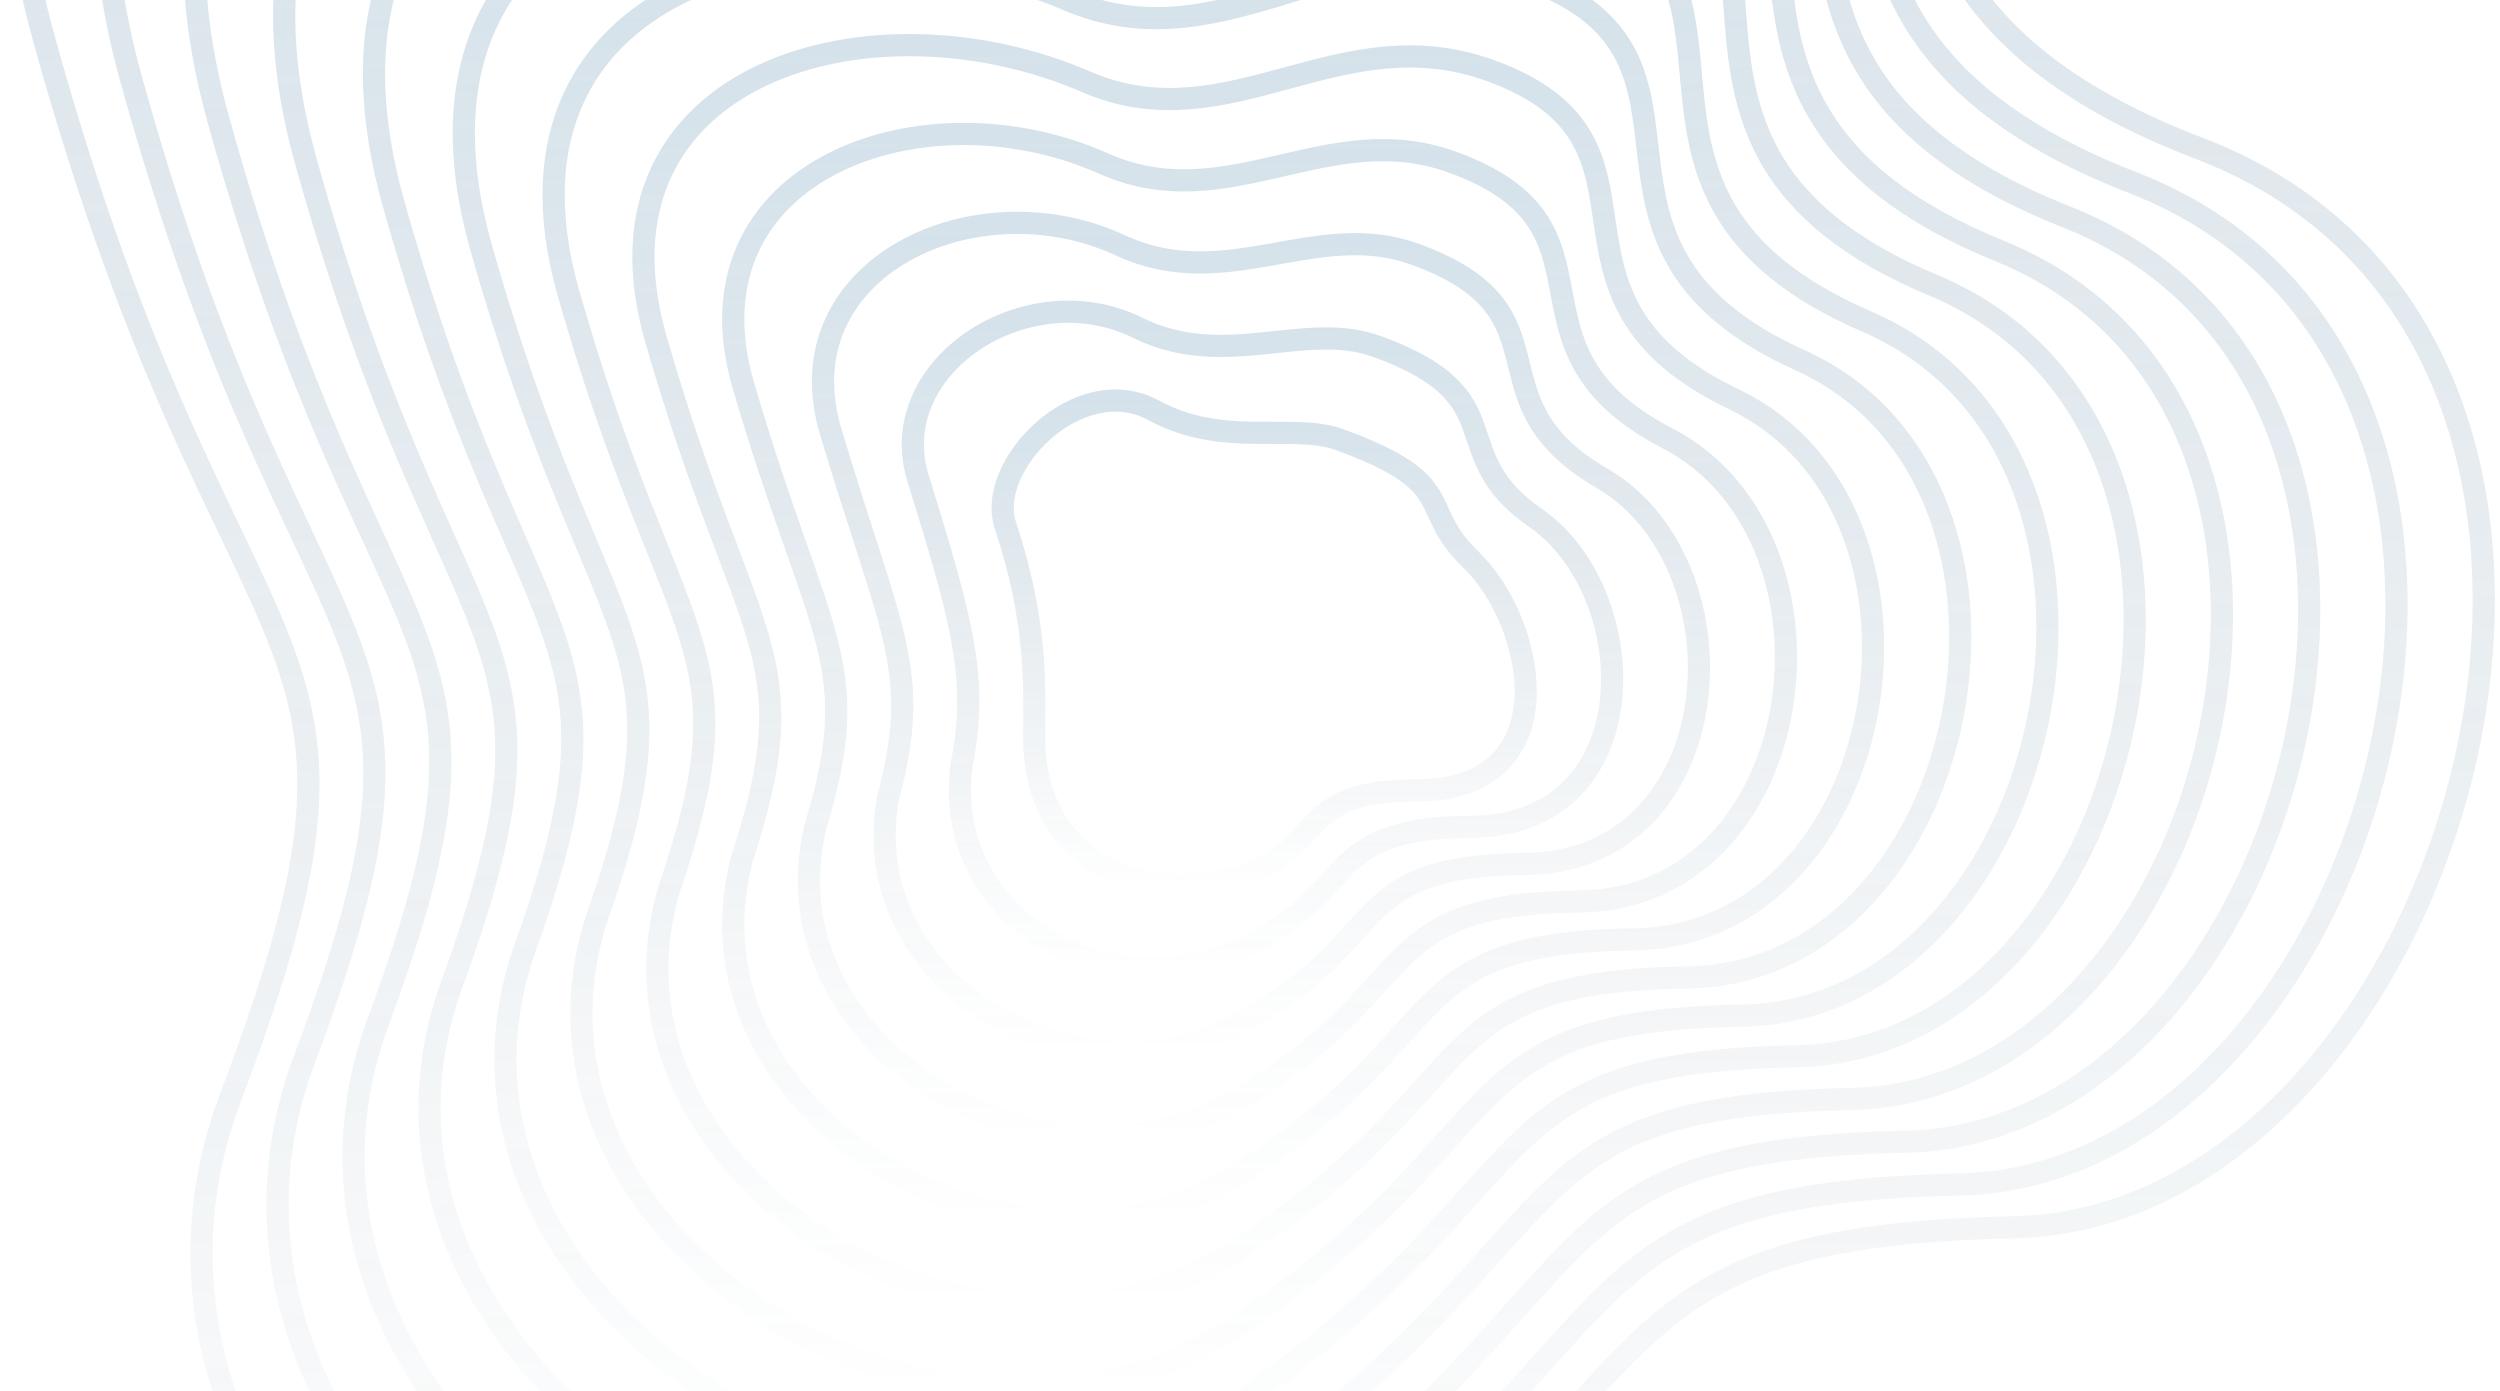
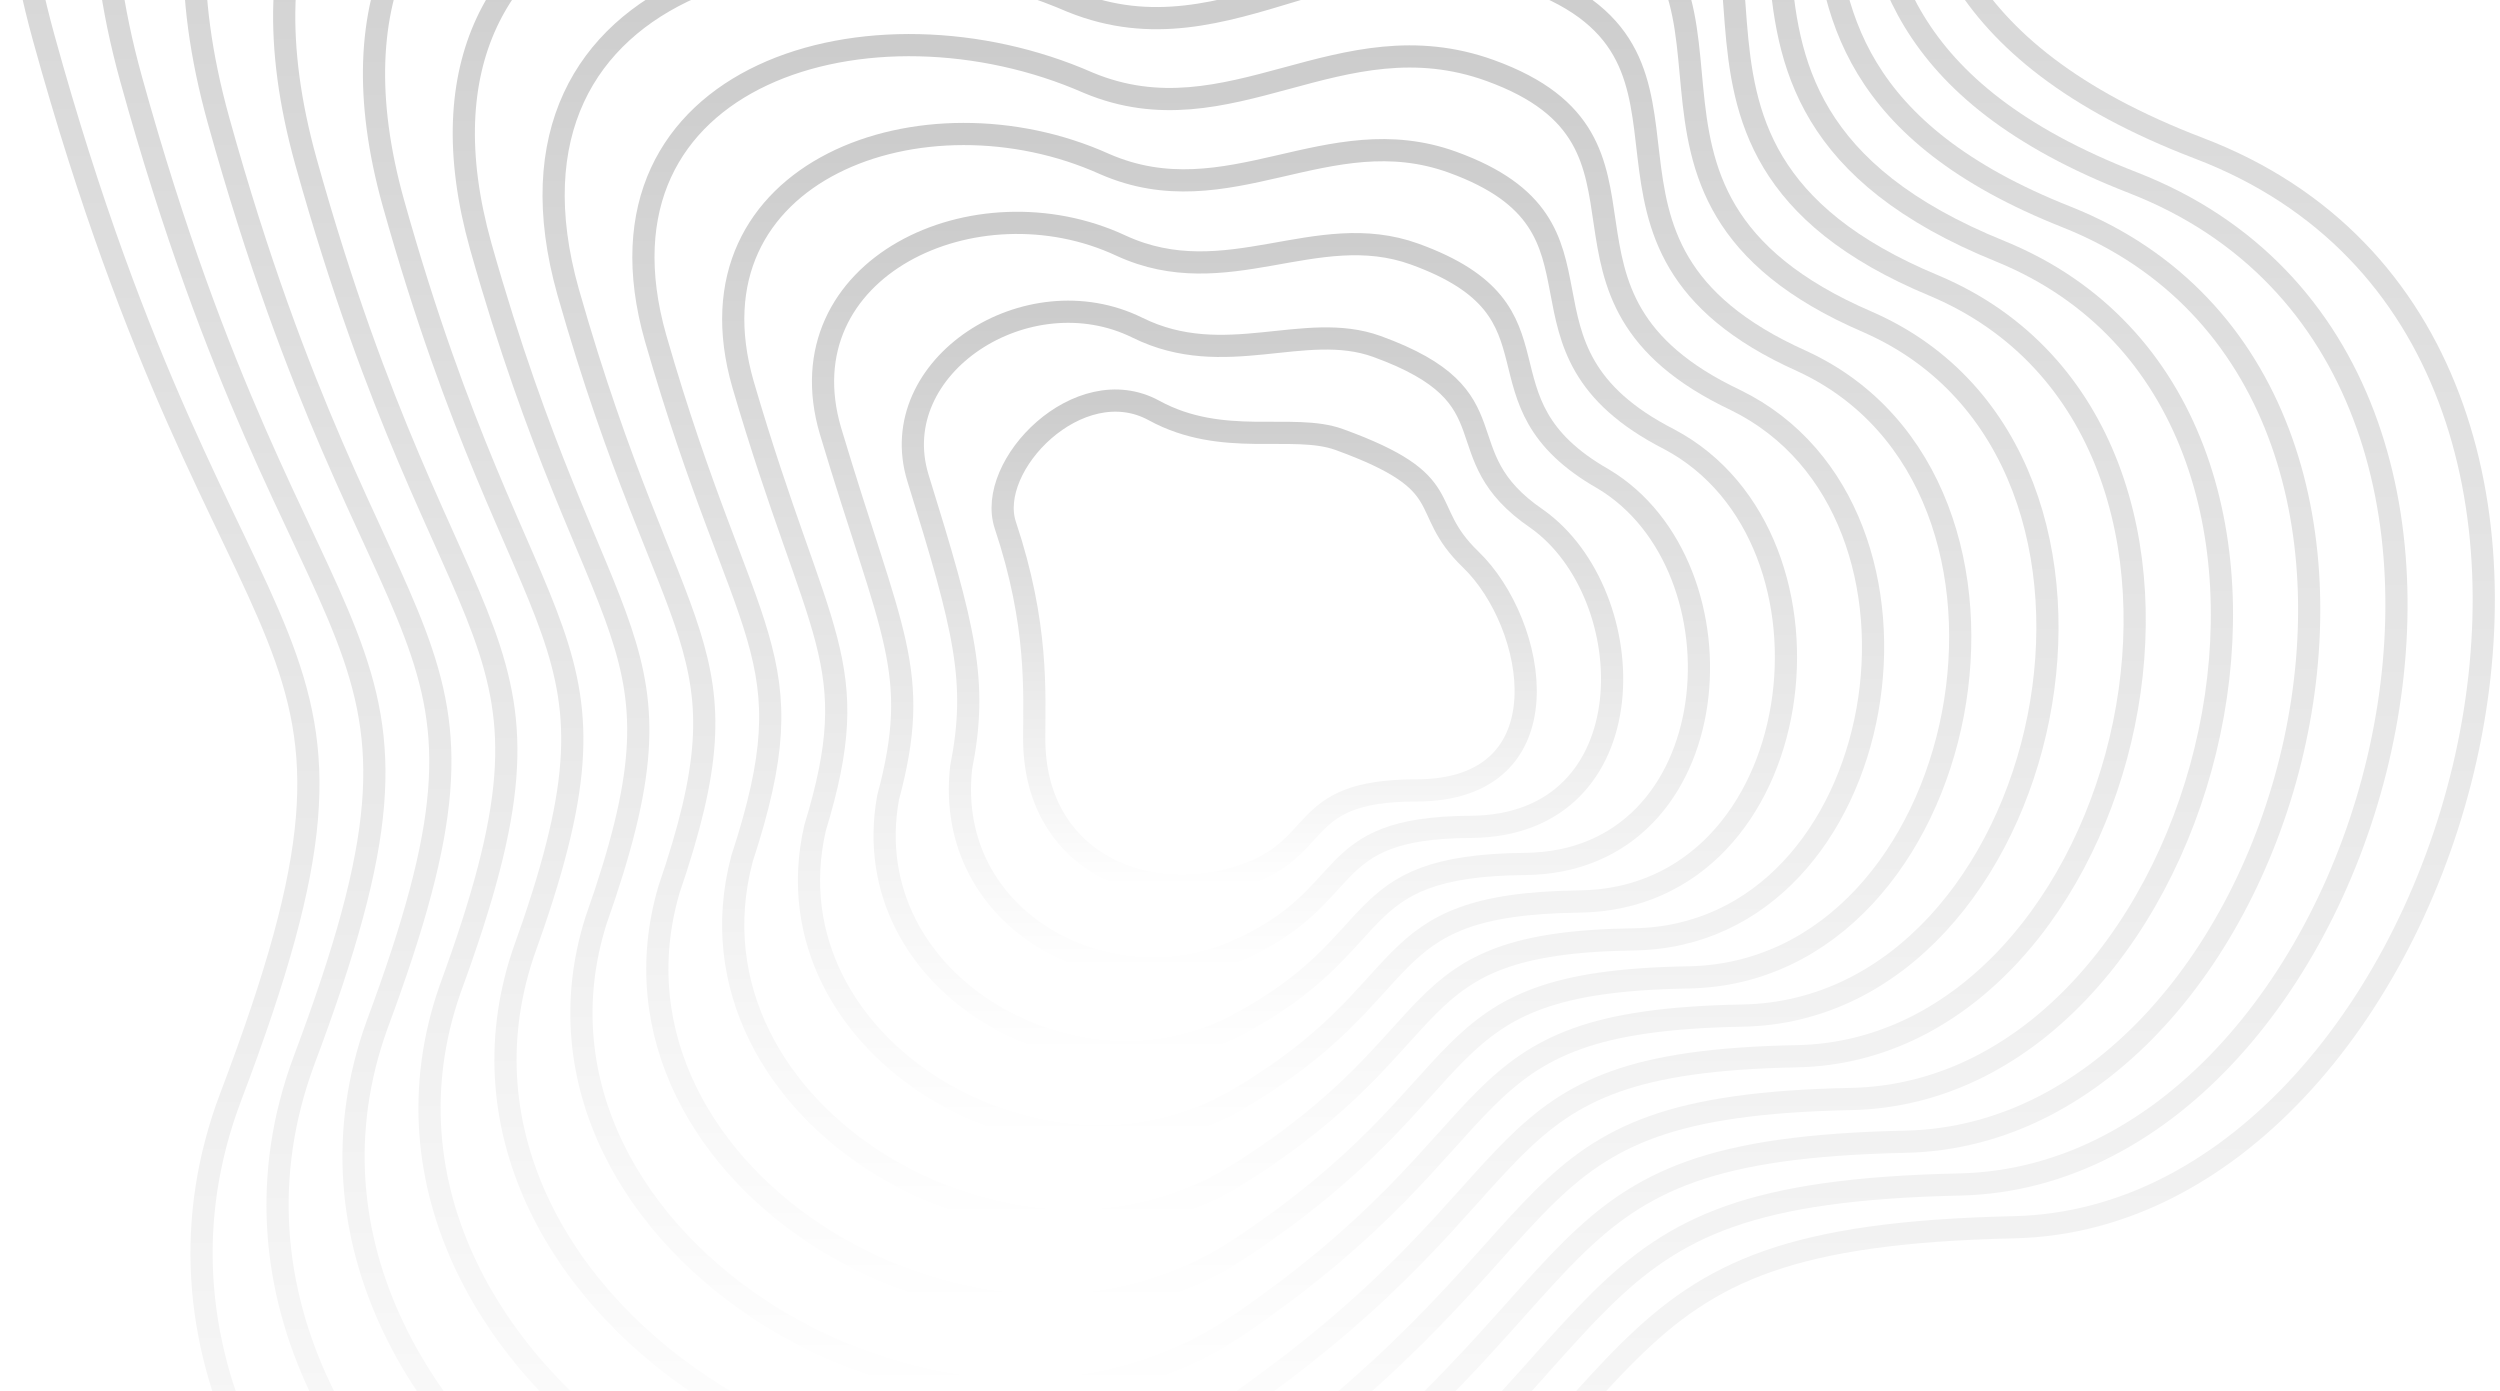
<svg xmlns="http://www.w3.org/2000/svg" width="338" height="188" viewBox="0 0 338 188" fill="none">
  <g opacity="0.2">
    <path d="M5.906 5.099C-17.472 -79.616 69.129 -88.239 131.627 -62.66C168.092 -49.504 192.038 -90.416 237.211 -74.089C282.383 -57.761 228.231 -6.33 297.35 20.066C366.469 46.462 332.726 164.563 272.315 165.924C211.903 167.284 228.503 187.149 168.092 232.594C107.68 278.039 5.906 214.906 31.214 148.236C56.521 81.566 31.213 96.805 5.906 5.099Z" stroke="url(#paint0_linear_135_4298)" stroke-width="3" />
    <path d="M135.926 71.028C133.228 62.96 145.862 49.943 156.022 55.498C165.325 60.585 174.798 57.154 181.057 59.422C197.534 65.392 191.473 68.553 198.839 75.644C207.802 84.272 212.079 106.867 191.473 106.867C174.526 106.867 179.597 115.098 166.907 118.745C154.216 122.392 139.825 116.184 139.825 99.839C139.825 93.701 140.418 84.467 135.926 71.028Z" stroke="url(#paint1_linear_135_4298)" stroke-width="3" />
    <path d="M17.724 10.681C-3.774 -67.066 76.103 -76.089 133.843 -52.33C167.838 -39.908 190.469 -77.412 232.104 -62.363C274.668 -46.977 224.888 0.066 288.393 24.707C352.043 49.487 321.756 158.906 264.964 160.143C208.504 161.38 224.055 180.188 167.982 221.832C111.909 263.477 18.079 205.519 41.086 143.424C64.093 82.257 41.139 95.271 17.724 10.681Z" stroke="url(#paint2_linear_135_4298)" stroke-width="3" />
    <path d="M29.543 16.263C9.925 -54.516 83.078 -63.938 136.059 -41.999C167.585 -30.311 188.901 -64.408 226.998 -50.637C266.953 -36.193 221.544 6.462 279.436 29.348C337.617 52.513 310.787 153.25 257.613 154.363C205.104 155.476 219.608 173.226 167.873 211.071C116.138 248.916 30.252 196.133 50.958 138.613C71.664 82.949 51.066 93.738 29.543 16.263Z" stroke="url(#paint3_linear_135_4298)" stroke-width="3" />
    <path d="M41.361 21.846C23.623 -41.966 90.052 -51.787 138.275 -31.669C167.332 -20.714 187.332 -51.403 221.891 -38.91C259.238 -25.408 218.201 12.859 270.479 33.99C323.192 55.54 299.817 147.594 250.262 148.583C201.705 149.573 215.16 166.265 167.764 200.31C120.367 234.356 42.425 186.748 60.83 133.803C79.235 83.642 60.992 92.206 41.361 21.846Z" stroke="url(#paint4_linear_135_4298)" stroke-width="3" />
    <path d="M53.18 27.429C37.322 -29.415 97.026 -39.636 140.492 -21.338C167.079 -11.116 185.763 -38.399 216.785 -27.184C251.523 -14.623 214.858 19.256 261.522 38.632C308.766 58.566 288.848 141.938 242.912 142.804C198.305 143.67 210.713 159.304 167.655 189.55C124.596 219.795 54.598 177.362 70.703 128.992C86.807 84.334 70.918 90.674 53.18 27.429Z" stroke="url(#paint5_linear_135_4298)" stroke-width="3" />
    <path d="M64.998 33.294C51.021 -16.581 104.001 -27.201 142.708 -10.724C166.826 -1.236 184.194 -25.111 211.679 -15.174C243.808 -3.555 211.515 25.935 252.565 43.556C294.34 61.876 277.879 136.565 235.561 137.307C194.906 138.049 206.265 152.626 167.545 179.072C128.826 205.518 66.771 168.26 80.575 124.465C94.379 85.309 80.844 89.424 64.998 33.294Z" stroke="url(#paint6_linear_135_4298)" stroke-width="3" />
    <path d="M76.817 39.495C64.719 -3.413 110.975 -14.432 144.925 0.225C166.574 8.979 182.626 -11.489 206.573 -2.83C236.093 7.848 208.173 32.95 243.608 48.816C279.915 65.52 266.91 131.527 228.211 132.145C191.507 132.764 201.818 146.283 167.437 168.929C133.055 191.575 78.944 159.492 90.448 120.272C101.951 86.62 90.771 88.51 76.817 39.495Z" stroke="url(#paint7_linear_135_4298)" stroke-width="3" />
    <path d="M88.636 45.714C78.419 9.774 117.95 -1.645 147.142 11.192C166.321 19.213 181.058 2.152 201.467 9.533C228.379 19.269 204.83 39.983 234.652 54.093C265.49 69.183 255.941 126.507 220.861 127.002C188.108 127.497 197.371 139.958 167.328 158.804C137.285 177.651 91.118 150.743 100.32 116.098C109.523 87.948 100.698 87.613 88.636 45.714Z" stroke="url(#paint8_linear_135_4298)" stroke-width="3" />
    <path d="M100.456 51.96C92.118 22.988 124.926 11.169 149.359 22.185C166.07 29.473 179.49 15.82 196.362 21.922C220.665 30.717 201.488 47.042 225.696 59.398C251.065 72.872 244.973 121.514 213.511 121.885C184.71 122.256 192.925 133.66 167.22 148.707C141.515 163.753 103.292 142.02 110.194 111.95C117.096 89.304 110.625 86.744 100.456 51.96Z" stroke="url(#paint9_linear_135_4298)" stroke-width="3" />
    <path d="M112.276 58.245C105.819 36.241 131.902 24.023 151.577 33.219C165.819 39.773 177.924 29.527 191.258 34.352C212.952 42.205 198.147 54.142 216.741 64.743C236.641 76.602 234.006 116.561 206.162 116.808C181.313 117.056 188.48 127.402 167.113 138.649C145.746 149.895 115.467 133.337 120.068 107.843C124.669 90.699 120.554 85.914 112.276 58.245Z" stroke="url(#paint10_linear_135_4298)" stroke-width="3" />
    <path d="M124.099 64.59C119.521 49.554 138.88 36.937 153.797 44.312C165.569 50.133 176.358 43.294 186.155 46.84C205.241 53.752 194.808 61.301 207.788 70.147C222.219 80.39 223.04 111.667 198.815 111.791C177.917 111.915 184.036 121.203 167.007 128.65C149.979 136.097 127.643 124.714 129.944 103.794C132.245 92.154 130.483 85.144 124.099 64.59Z" stroke="url(#paint11_linear_135_4298)" stroke-width="3" />
  </g>
  <defs>
    <linearGradient id="paint0_linear_135_4298" x1="168.903" y1="-78" x2="168.903" y2="248.007" gradientUnits="userSpaceOnUse">
-       <stop stop-color="#2C6E9A" />
-       <stop offset="1" stop-color="#0F3651" stop-opacity="0" />
+       <stop stopColor="#2C6E9A" />
+       <stop offset="1" stopColor="#0F3651" stop-opacity="0" />
    </linearGradient>
    <linearGradient id="paint1_linear_135_4298" x1="170.916" y1="54.159" x2="170.916" y2="119.755" gradientUnits="userSpaceOnUse">
-       <stop stop-color="#2C6E9A" />
-       <stop offset="1" stop-color="#0F3651" stop-opacity="0" />
+       <stop stopColor="#2C6E9A" />
+       <stop offset="1" stopColor="#0F3651" stop-opacity="0" />
    </linearGradient>
    <linearGradient id="paint2_linear_135_4298" x1="169.073" y1="-65.986" x2="169.073" y2="235.929" gradientUnits="userSpaceOnUse">
-       <stop stop-color="#2C6E9A" />
-       <stop offset="1" stop-color="#0F3651" stop-opacity="0" />
+       <stop stopColor="#2C6E9A" />
+       <stop offset="1" stopColor="#0F3651" stop-opacity="0" />
    </linearGradient>
    <linearGradient id="paint3_linear_135_4298" x1="169.244" y1="-53.971" x2="169.244" y2="223.852" gradientUnits="userSpaceOnUse">
-       <stop stop-color="#2C6E9A" />
-       <stop offset="1" stop-color="#0F3651" stop-opacity="0" />
+       <stop stopColor="#2C6E9A" />
+       <stop offset="1" stopColor="#0F3651" stop-opacity="0" />
    </linearGradient>
    <linearGradient id="paint4_linear_135_4298" x1="169.416" y1="-41.956" x2="169.416" y2="211.775" gradientUnits="userSpaceOnUse">
-       <stop stop-color="#2C6E9A" />
-       <stop offset="1" stop-color="#0F3651" stop-opacity="0" />
+       <stop stopColor="#2C6E9A" />
+       <stop offset="1" stopColor="#0F3651" stop-opacity="0" />
    </linearGradient>
    <linearGradient id="paint5_linear_135_4298" x1="169.588" y1="-29.942" x2="169.588" y2="199.699" gradientUnits="userSpaceOnUse">
-       <stop stop-color="#2C6E9A" />
-       <stop offset="1" stop-color="#0F3651" stop-opacity="0" />
+       <stop stopColor="#2C6E9A" />
+       <stop offset="1" stopColor="#0F3651" stop-opacity="0" />
    </linearGradient>
    <linearGradient id="paint6_linear_135_4298" x1="169.762" y1="-17.928" x2="169.762" y2="187.906" gradientUnits="userSpaceOnUse">
-       <stop stop-color="#2C6E9A" />
-       <stop offset="1" stop-color="#0F3651" stop-opacity="0" />
+       <stop stopColor="#2C6E9A" />
+       <stop offset="1" stopColor="#0F3651" stop-opacity="0" />
    </linearGradient>
    <linearGradient id="paint7_linear_135_4298" x1="169.937" y1="-5.913" x2="169.937" y2="176.448" gradientUnits="userSpaceOnUse">
-       <stop stop-color="#2C6E9A" />
-       <stop offset="1" stop-color="#0F3651" stop-opacity="0" />
+       <stop stopColor="#2C6E9A" />
+       <stop offset="1" stopColor="#0F3651" stop-opacity="0" />
    </linearGradient>
    <linearGradient id="paint8_linear_135_4298" x1="170.115" y1="6.101" x2="170.115" y2="165.01" gradientUnits="userSpaceOnUse">
-       <stop stop-color="#2C6E9A" />
-       <stop offset="1" stop-color="#0F3651" stop-opacity="0" />
+       <stop stopColor="#2C6E9A" />
+       <stop offset="1" stopColor="#0F3651" stop-opacity="0" />
    </linearGradient>
    <linearGradient id="paint9_linear_135_4298" x1="170.298" y1="18.116" x2="170.298" y2="153.601" gradientUnits="userSpaceOnUse">
-       <stop stop-color="#2C6E9A" />
-       <stop offset="1" stop-color="#0F3651" stop-opacity="0" />
+       <stop stopColor="#2C6E9A" />
+       <stop offset="1" stopColor="#0F3651" stop-opacity="0" />
    </linearGradient>
    <linearGradient id="paint10_linear_135_4298" x1="170.486" y1="30.131" x2="170.486" y2="142.235" gradientUnits="userSpaceOnUse">
-       <stop stop-color="#2C6E9A" />
-       <stop offset="1" stop-color="#0F3651" stop-opacity="0" />
+       <stop stopColor="#2C6E9A" />
+       <stop offset="1" stopColor="#0F3651" stop-opacity="0" />
    </linearGradient>
    <linearGradient id="paint11_linear_135_4298" x1="170.688" y1="42.145" x2="170.688" y2="130.937" gradientUnits="userSpaceOnUse">
-       <stop stop-color="#2C6E9A" />
-       <stop offset="1" stop-color="#0F3651" stop-opacity="0" />
+       <stop stopColor="#2C6E9A" />
+       <stop offset="1" stopColor="#0F3651" stop-opacity="0" />
    </linearGradient>
  </defs>
</svg>
